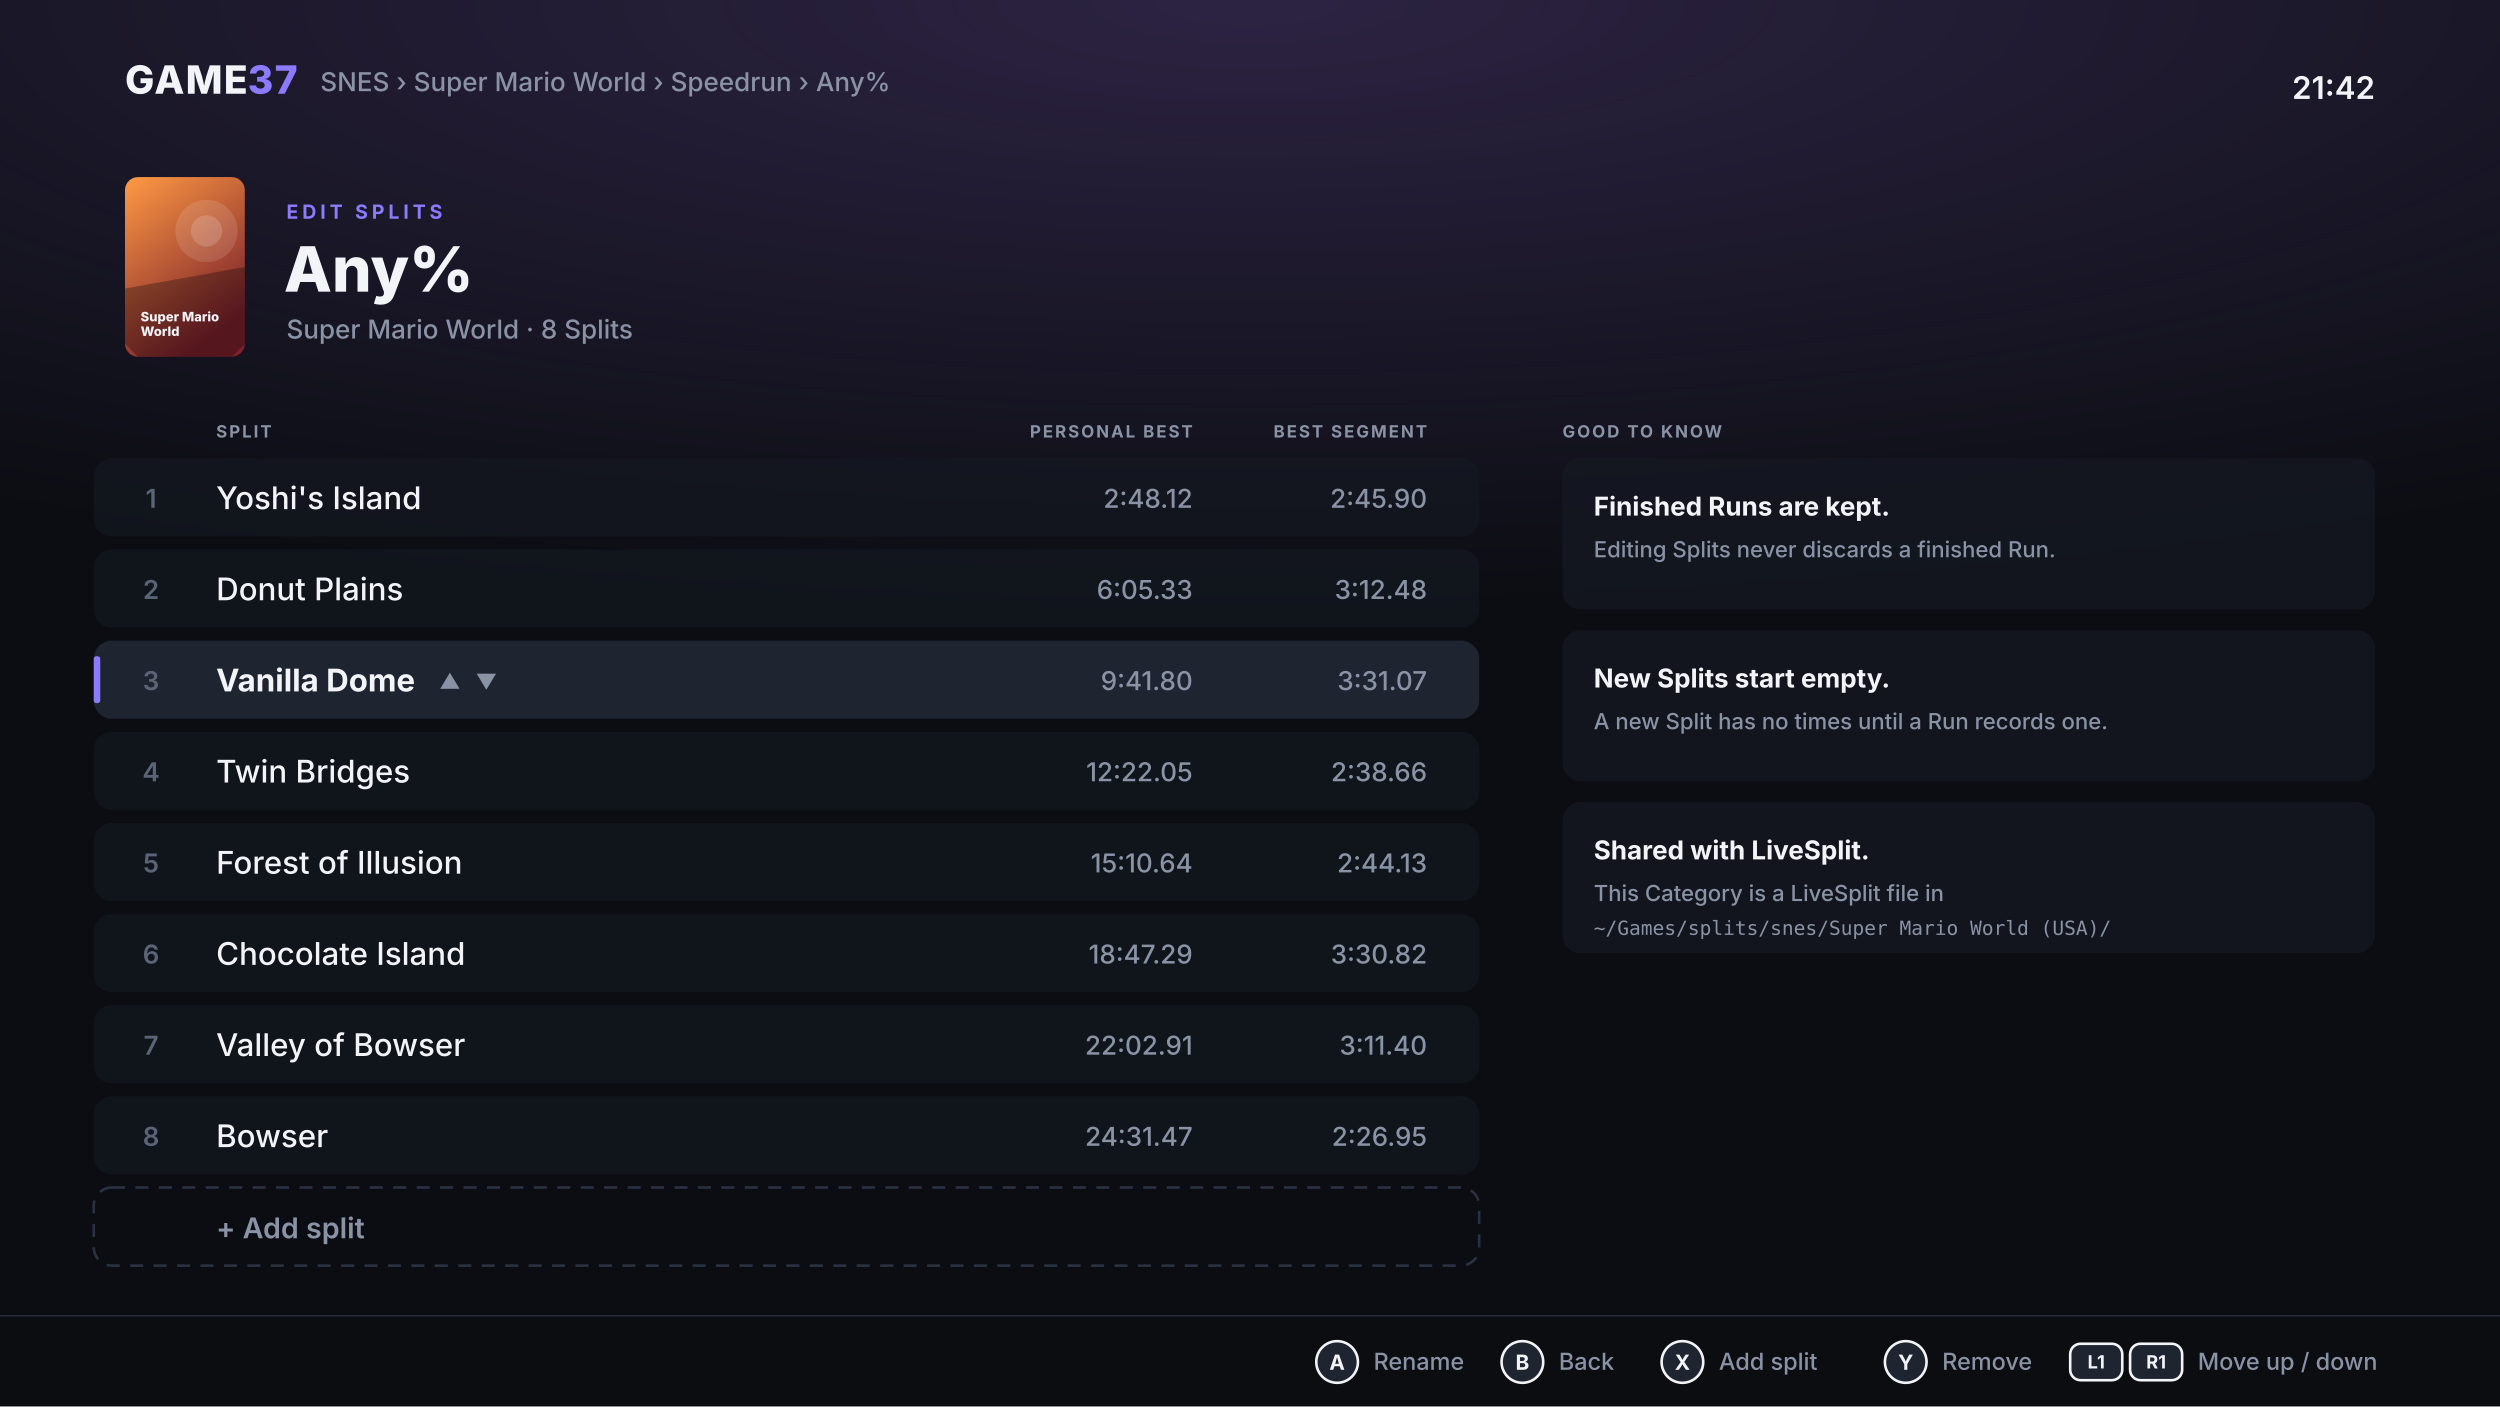
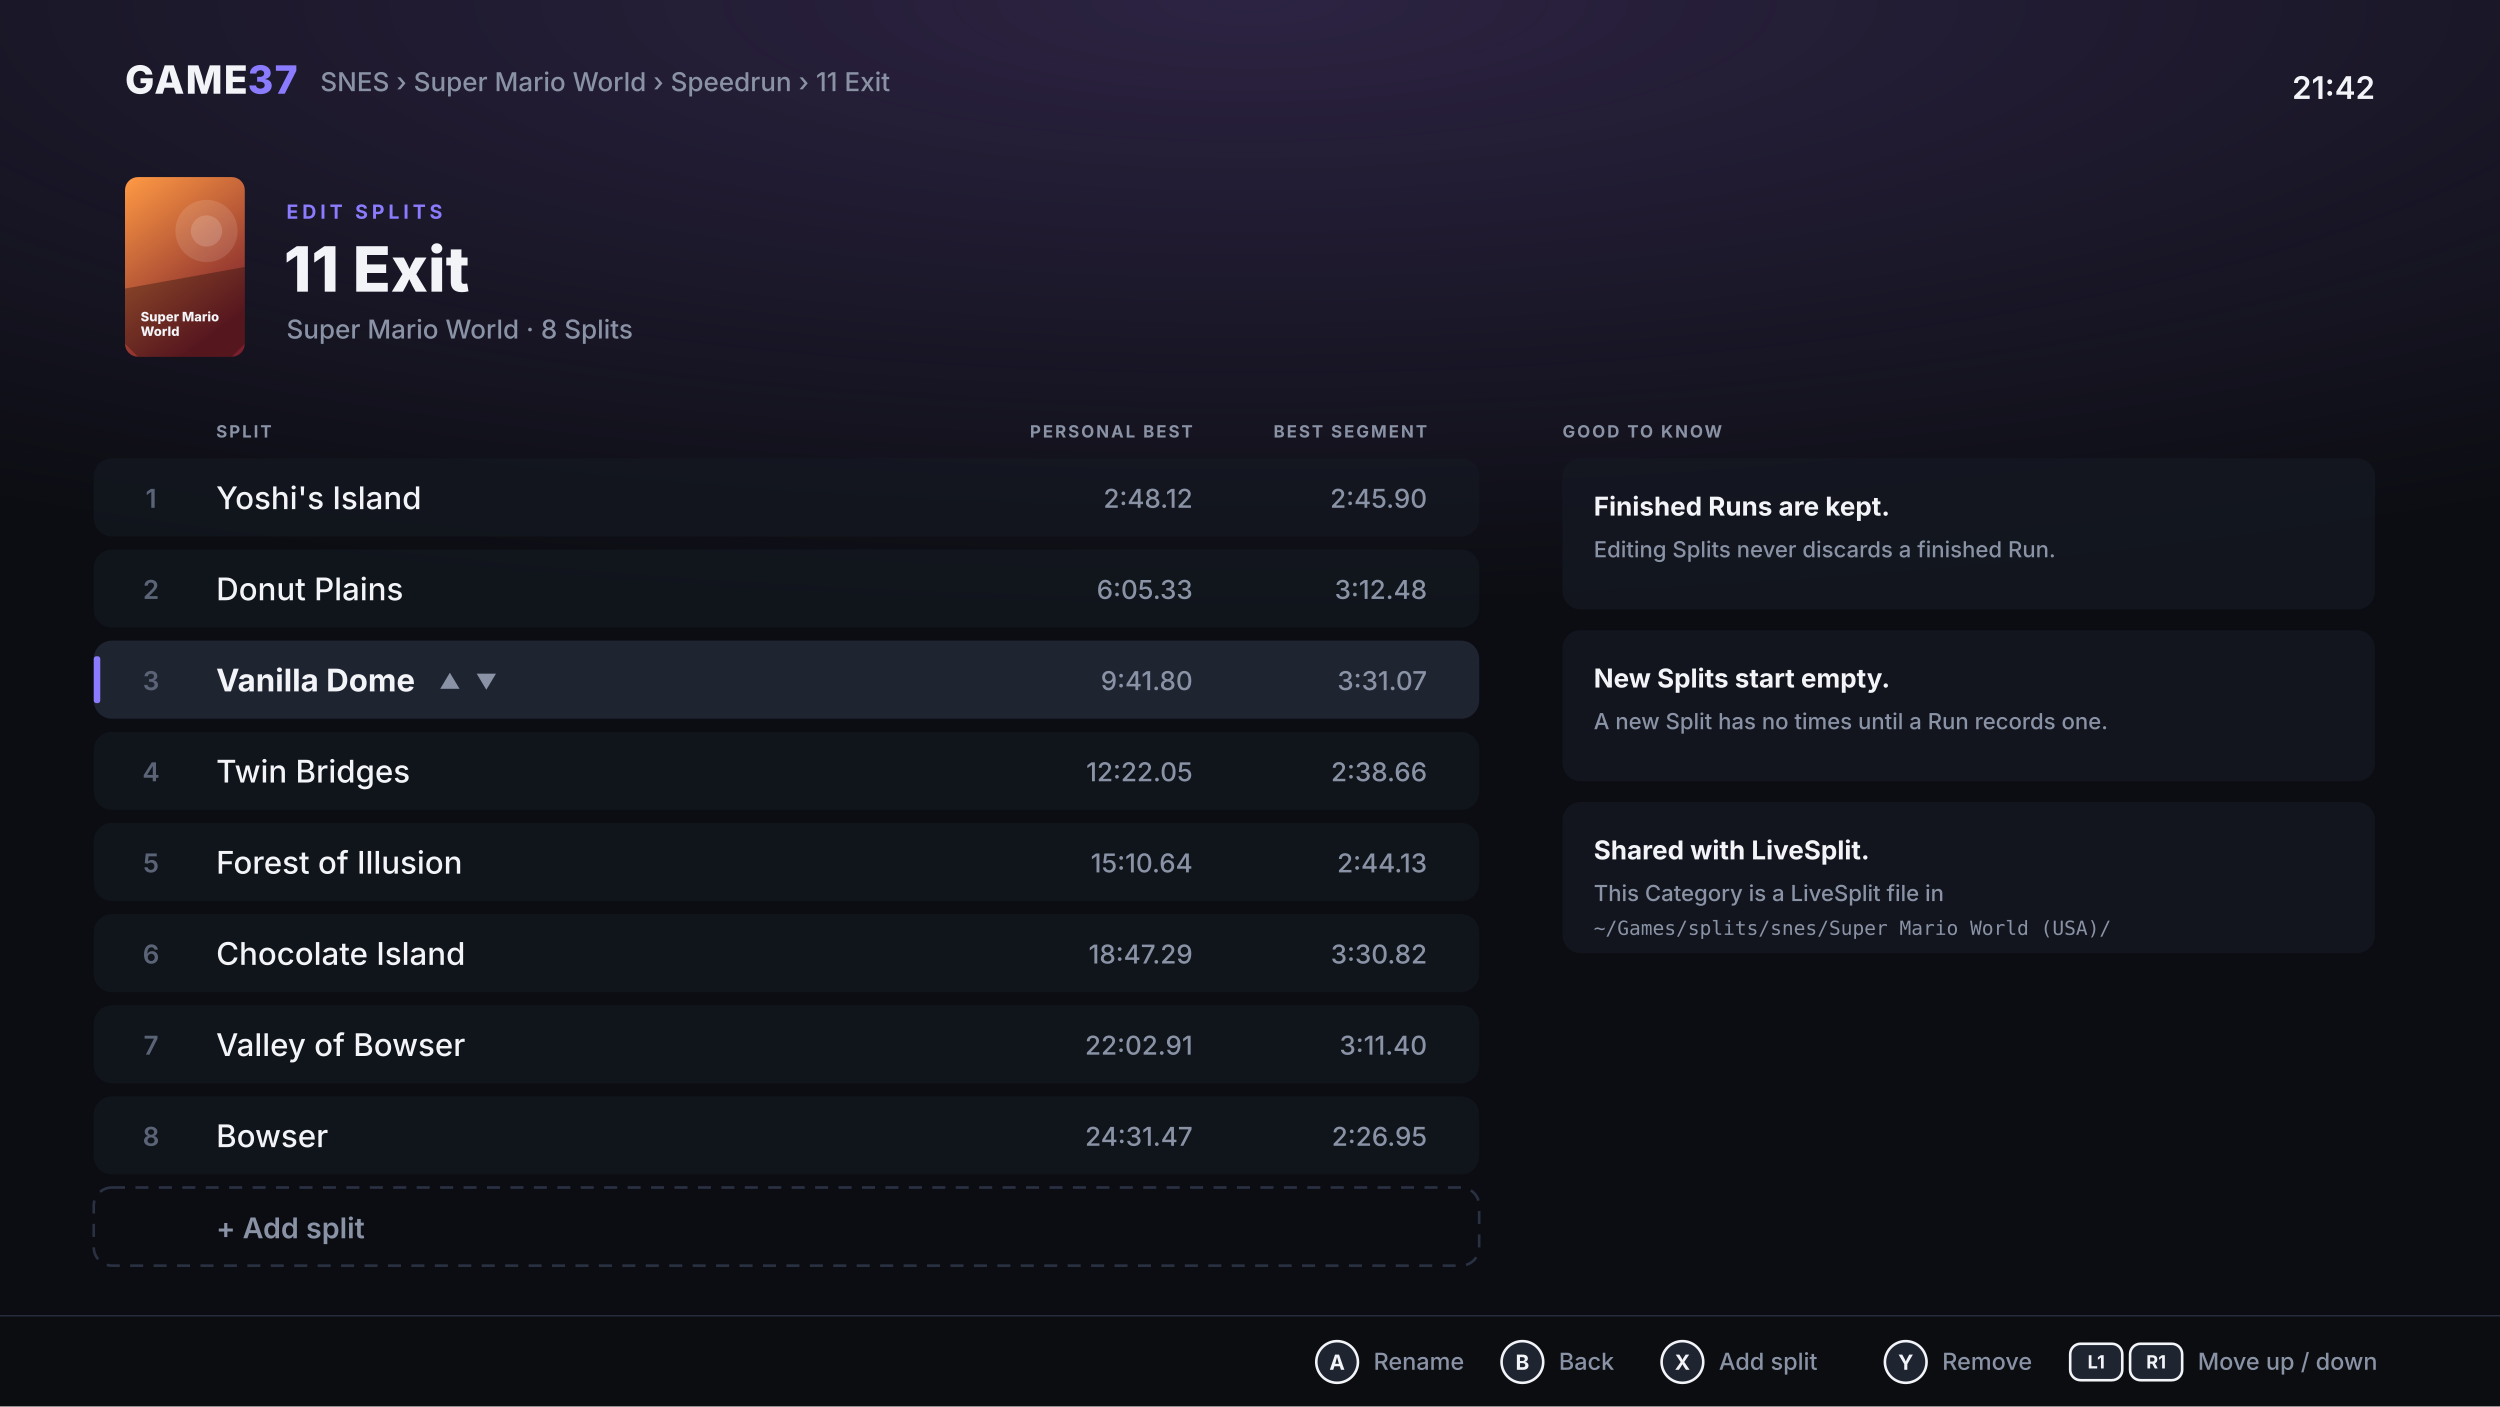
<svg xmlns="http://www.w3.org/2000/svg" width="1920" height="1080" viewBox="0 0 1920 1080">
  <defs>
    <radialGradient id="rg1" cx="0.5" cy="0" r="0.9">
      <stop offset="0" stop-color="#6A4C9C" stop-opacity="0.35" />
      <stop offset="1" stop-color="#6A4C9C" stop-opacity="0" />
    </radialGradient>
    <linearGradient id="lg2" x1="0" y1="0" x2="0.5" y2="1">
      <stop offset="0" stop-color="#FF9A44" stop-opacity="1" />
      <stop offset="1" stop-color="#7A1F2B" stop-opacity="1" />
    </linearGradient>
  </defs>
  <rect x="0.0" y="0.0" width="1920.0" height="1080.0" rx="0" fill="#0B0D12" fill-opacity="1" />
  <rect x="0.0" y="0.0" width="1920.0" height="520.0" rx="0" fill="url(#rg1)" fill-opacity="1" />
  <text x="96" y="72" font-family="Inter, 'Helvetica Neue', Arial, sans-serif" font-size="30" font-weight="800" fill="#F2F4F8" letter-spacing="1">GAME<tspan fill="#8B7BFF">37</tspan>
  </text>
-   <text x="246.0" y="70.0" font-family="Inter, 'Helvetica Neue', Arial, sans-serif" font-size="20" font-weight="500" fill="#8A93A6" fill-opacity="1" text-anchor="start" letter-spacing="0">SNES   ›   Super Mario World   ›   Speedrun   ›   Any%</text>
+   <text x="246.0" y="70.0" font-family="Inter, 'Helvetica Neue', Arial, sans-serif" font-size="20" font-weight="500" fill="#8A93A6" fill-opacity="1" text-anchor="start" letter-spacing="0">SNES   ›   Super Mario World   ›   Speedrun   ›   11 Exit</text>
  <text x="1824.0" y="76.0" font-family="Inter, 'Helvetica Neue', Arial, sans-serif" font-size="24" font-weight="600" fill="#F2F4F8" fill-opacity="1" text-anchor="end" letter-spacing="0">21:42</text>
  <rect x="96.0" y="136.0" width="92.0" height="138.0" rx="10" fill="url(#lg2)" fill-opacity="1" />
  <circle cx="158.6" cy="177.4" r="23.9" fill="#FFFFFF" fill-opacity="0.12" />
  <circle cx="158.6" cy="177.4" r="12.0" fill="#FFFFFF" fill-opacity="0.16" />
  <polygon points="96,221.6 188,205.0 188,264.0 178,274.0 106,274.0 96,264.0" fill="#000000" fill-opacity=".3" />
  <text x="108.0" y="246.8" font-family="Inter, 'Helvetica Neue', Arial, sans-serif" font-size="10" font-weight="800" fill="#F2F4F8" fill-opacity="1" text-anchor="start" letter-spacing="0">Super Mario</text>
  <text x="108.0" y="258.0" font-family="Inter, 'Helvetica Neue', Arial, sans-serif" font-size="10" font-weight="800" fill="#F2F4F8" fill-opacity="1" text-anchor="start" letter-spacing="0">World</text>
  <text x="220.0" y="168.0" font-family="Inter, 'Helvetica Neue', Arial, sans-serif" font-size="15" font-weight="700" fill="#8B7BFF" fill-opacity="1" text-anchor="start" letter-spacing="3">EDIT SPLITS</text>
-   <text x="218.0" y="224.0" font-family="Inter, 'Helvetica Neue', Arial, sans-serif" font-size="48" font-weight="800" fill="#F2F4F8" fill-opacity="1" text-anchor="start" letter-spacing="0">Any%</text>
+   <text x="218.0" y="224.0" font-family="Inter, 'Helvetica Neue', Arial, sans-serif" font-size="48" font-weight="800" fill="#F2F4F8" fill-opacity="1" text-anchor="start" letter-spacing="0">11 Exit</text>
  <text x="220.0" y="260.0" font-family="Inter, 'Helvetica Neue', Arial, sans-serif" font-size="20" font-weight="500" fill="#8A93A6" fill-opacity="1" text-anchor="start" letter-spacing="0">Super Mario World  ·  8 Splits</text>
  <text x="166.0" y="336.0" font-family="Inter, 'Helvetica Neue', Arial, sans-serif" font-size="13" font-weight="700" fill="#8A93A6" fill-opacity="1" text-anchor="start" letter-spacing="1.5">SPLIT</text>
  <text x="916.0" y="336.0" font-family="Inter, 'Helvetica Neue', Arial, sans-serif" font-size="13" font-weight="700" fill="#8A93A6" fill-opacity="1" text-anchor="end" letter-spacing="1.5">PERSONAL BEST</text>
  <text x="1096.0" y="336.0" font-family="Inter, 'Helvetica Neue', Arial, sans-serif" font-size="13" font-weight="700" fill="#8A93A6" fill-opacity="1" text-anchor="end" letter-spacing="1.5">BEST SEGMENT</text>
  <rect x="72.0" y="352.0" width="1064.0" height="60.0" rx="14" fill="#151922" fill-opacity="0.6" />
  <text x="116.0" y="390.0" font-family="Inter, 'Helvetica Neue', Arial, sans-serif" font-size="20" font-weight="600" fill="#5B6477" fill-opacity="1" text-anchor="middle" letter-spacing="0">1</text>
  <text x="166.0" y="391.0" font-family="Inter, 'Helvetica Neue', Arial, sans-serif" font-size="24" font-weight="500" fill="#F2F4F8" fill-opacity="1" text-anchor="start" letter-spacing="0">Yoshi's Island</text>
  <text x="916.0" y="390.0" font-family="Inter, 'Helvetica Neue', Arial, sans-serif" font-size="20" font-weight="500" fill="#8A93A6" fill-opacity="1" text-anchor="end" letter-spacing="0">2:48.12</text>
  <text x="1096.0" y="390.0" font-family="Inter, 'Helvetica Neue', Arial, sans-serif" font-size="20" font-weight="500" fill="#8A93A6" fill-opacity="1" text-anchor="end" letter-spacing="0">2:45.90</text>
  <rect x="72.0" y="422.0" width="1064.0" height="60.0" rx="14" fill="#151922" fill-opacity="0.6" />
  <text x="116.0" y="460.0" font-family="Inter, 'Helvetica Neue', Arial, sans-serif" font-size="20" font-weight="600" fill="#5B6477" fill-opacity="1" text-anchor="middle" letter-spacing="0">2</text>
  <text x="166.0" y="461.0" font-family="Inter, 'Helvetica Neue', Arial, sans-serif" font-size="24" font-weight="500" fill="#F2F4F8" fill-opacity="1" text-anchor="start" letter-spacing="0">Donut Plains</text>
  <text x="916.0" y="460.0" font-family="Inter, 'Helvetica Neue', Arial, sans-serif" font-size="20" font-weight="500" fill="#8A93A6" fill-opacity="1" text-anchor="end" letter-spacing="0">6:05.33</text>
  <text x="1096.0" y="460.0" font-family="Inter, 'Helvetica Neue', Arial, sans-serif" font-size="20" font-weight="500" fill="#8A93A6" fill-opacity="1" text-anchor="end" letter-spacing="0">3:12.48</text>
  <rect x="72.0" y="492.0" width="1064.0" height="60.0" rx="14" fill="#1F2431" fill-opacity="1" />
  <rect x="72.0" y="504.0" width="5.0" height="36.0" rx="2" fill="#8B7BFF" fill-opacity="1" />
  <text x="345.5" y="529.0" font-family="Inter, 'Helvetica Neue', Arial, sans-serif" font-size="16" font-weight="600" fill="#8A93A6" fill-opacity="1" text-anchor="middle" letter-spacing="0">▲</text>
  <text x="373.5" y="529.0" font-family="Inter, 'Helvetica Neue', Arial, sans-serif" font-size="16" font-weight="600" fill="#8A93A6" fill-opacity="1" text-anchor="middle" letter-spacing="0">▼</text>
  <text x="116.0" y="530.0" font-family="Inter, 'Helvetica Neue', Arial, sans-serif" font-size="20" font-weight="600" fill="#5B6477" fill-opacity="1" text-anchor="middle" letter-spacing="0">3</text>
  <text x="166.0" y="531.0" font-family="Inter, 'Helvetica Neue', Arial, sans-serif" font-size="24" font-weight="700" fill="#F2F4F8" fill-opacity="1" text-anchor="start" letter-spacing="0">Vanilla Dome</text>
  <text x="916.0" y="530.0" font-family="Inter, 'Helvetica Neue', Arial, sans-serif" font-size="20" font-weight="500" fill="#8A93A6" fill-opacity="1" text-anchor="end" letter-spacing="0">9:41.80</text>
  <text x="1096.0" y="530.0" font-family="Inter, 'Helvetica Neue', Arial, sans-serif" font-size="20" font-weight="500" fill="#8A93A6" fill-opacity="1" text-anchor="end" letter-spacing="0">3:31.07</text>
  <rect x="72.0" y="562.0" width="1064.0" height="60.0" rx="14" fill="#151922" fill-opacity="0.6" />
  <text x="116.0" y="600.0" font-family="Inter, 'Helvetica Neue', Arial, sans-serif" font-size="20" font-weight="600" fill="#5B6477" fill-opacity="1" text-anchor="middle" letter-spacing="0">4</text>
  <text x="166.0" y="601.0" font-family="Inter, 'Helvetica Neue', Arial, sans-serif" font-size="24" font-weight="500" fill="#F2F4F8" fill-opacity="1" text-anchor="start" letter-spacing="0">Twin Bridges</text>
  <text x="916.0" y="600.0" font-family="Inter, 'Helvetica Neue', Arial, sans-serif" font-size="20" font-weight="500" fill="#8A93A6" fill-opacity="1" text-anchor="end" letter-spacing="0">12:22.05</text>
  <text x="1096.0" y="600.0" font-family="Inter, 'Helvetica Neue', Arial, sans-serif" font-size="20" font-weight="500" fill="#8A93A6" fill-opacity="1" text-anchor="end" letter-spacing="0">2:38.66</text>
  <rect x="72.0" y="632.0" width="1064.0" height="60.0" rx="14" fill="#151922" fill-opacity="0.6" />
  <text x="116.0" y="670.0" font-family="Inter, 'Helvetica Neue', Arial, sans-serif" font-size="20" font-weight="600" fill="#5B6477" fill-opacity="1" text-anchor="middle" letter-spacing="0">5</text>
  <text x="166.0" y="671.0" font-family="Inter, 'Helvetica Neue', Arial, sans-serif" font-size="24" font-weight="500" fill="#F2F4F8" fill-opacity="1" text-anchor="start" letter-spacing="0">Forest of Illusion</text>
  <text x="916.0" y="670.0" font-family="Inter, 'Helvetica Neue', Arial, sans-serif" font-size="20" font-weight="500" fill="#8A93A6" fill-opacity="1" text-anchor="end" letter-spacing="0">15:10.64</text>
  <text x="1096.0" y="670.0" font-family="Inter, 'Helvetica Neue', Arial, sans-serif" font-size="20" font-weight="500" fill="#8A93A6" fill-opacity="1" text-anchor="end" letter-spacing="0">2:44.13</text>
  <rect x="72.0" y="702.0" width="1064.0" height="60.0" rx="14" fill="#151922" fill-opacity="0.6" />
  <text x="116.0" y="740.0" font-family="Inter, 'Helvetica Neue', Arial, sans-serif" font-size="20" font-weight="600" fill="#5B6477" fill-opacity="1" text-anchor="middle" letter-spacing="0">6</text>
  <text x="166.0" y="741.0" font-family="Inter, 'Helvetica Neue', Arial, sans-serif" font-size="24" font-weight="500" fill="#F2F4F8" fill-opacity="1" text-anchor="start" letter-spacing="0">Chocolate Island</text>
  <text x="916.0" y="740.0" font-family="Inter, 'Helvetica Neue', Arial, sans-serif" font-size="20" font-weight="500" fill="#8A93A6" fill-opacity="1" text-anchor="end" letter-spacing="0">18:47.29</text>
  <text x="1096.0" y="740.0" font-family="Inter, 'Helvetica Neue', Arial, sans-serif" font-size="20" font-weight="500" fill="#8A93A6" fill-opacity="1" text-anchor="end" letter-spacing="0">3:30.82</text>
  <rect x="72.0" y="772.0" width="1064.0" height="60.0" rx="14" fill="#151922" fill-opacity="0.6" />
  <text x="116.0" y="810.0" font-family="Inter, 'Helvetica Neue', Arial, sans-serif" font-size="20" font-weight="600" fill="#5B6477" fill-opacity="1" text-anchor="middle" letter-spacing="0">7</text>
  <text x="166.0" y="811.0" font-family="Inter, 'Helvetica Neue', Arial, sans-serif" font-size="24" font-weight="500" fill="#F2F4F8" fill-opacity="1" text-anchor="start" letter-spacing="0">Valley of Bowser</text>
  <text x="916.0" y="810.0" font-family="Inter, 'Helvetica Neue', Arial, sans-serif" font-size="20" font-weight="500" fill="#8A93A6" fill-opacity="1" text-anchor="end" letter-spacing="0">22:02.91</text>
  <text x="1096.0" y="810.0" font-family="Inter, 'Helvetica Neue', Arial, sans-serif" font-size="20" font-weight="500" fill="#8A93A6" fill-opacity="1" text-anchor="end" letter-spacing="0">3:11.40</text>
  <rect x="72.0" y="842.0" width="1064.0" height="60.0" rx="14" fill="#151922" fill-opacity="0.6" />
  <text x="116.0" y="880.0" font-family="Inter, 'Helvetica Neue', Arial, sans-serif" font-size="20" font-weight="600" fill="#5B6477" fill-opacity="1" text-anchor="middle" letter-spacing="0">8</text>
  <text x="166.0" y="881.0" font-family="Inter, 'Helvetica Neue', Arial, sans-serif" font-size="24" font-weight="500" fill="#F2F4F8" fill-opacity="1" text-anchor="start" letter-spacing="0">Bowser</text>
  <text x="916.0" y="880.0" font-family="Inter, 'Helvetica Neue', Arial, sans-serif" font-size="20" font-weight="500" fill="#8A93A6" fill-opacity="1" text-anchor="end" letter-spacing="0">24:31.47</text>
  <text x="1096.0" y="880.0" font-family="Inter, 'Helvetica Neue', Arial, sans-serif" font-size="20" font-weight="500" fill="#8A93A6" fill-opacity="1" text-anchor="end" letter-spacing="0">2:26.95</text>
  <rect x="72.0" y="912.0" width="1064.0" height="60.0" rx="14" fill="none" fill-opacity="1" stroke="#2A3142" stroke-width="2" stroke-dasharray="10 8" />
  <text x="166.0" y="951.0" font-family="Inter, 'Helvetica Neue', Arial, sans-serif" font-size="22" font-weight="600" fill="#8A93A6" fill-opacity="1" text-anchor="start" letter-spacing="0">+  Add split</text>
  <text x="1200.0" y="336.0" font-family="Inter, 'Helvetica Neue', Arial, sans-serif" font-size="13" font-weight="700" fill="#8A93A6" fill-opacity="1" text-anchor="start" letter-spacing="1.5">GOOD TO KNOW</text>
  <rect x="1200.0" y="352.0" width="624.0" height="116.0" rx="14" fill="#151922" fill-opacity="0.75" />
  <text x="1224.0" y="396.0" font-family="Inter, 'Helvetica Neue', Arial, sans-serif" font-size="20" font-weight="700" fill="#F2F4F8" fill-opacity="1" text-anchor="start" letter-spacing="0">Finished Runs are kept.</text>
  <text x="1224.0" y="428.0" font-family="Inter, 'Helvetica Neue', Arial, sans-serif" font-size="17" font-weight="500" fill="#8A93A6" fill-opacity="1" text-anchor="start" letter-spacing="0">Editing Splits never discards a finished Run.</text>
  <rect x="1200.0" y="484.0" width="624.0" height="116.0" rx="14" fill="#151922" fill-opacity="0.75" />
  <text x="1224.0" y="528.0" font-family="Inter, 'Helvetica Neue', Arial, sans-serif" font-size="20" font-weight="700" fill="#F2F4F8" fill-opacity="1" text-anchor="start" letter-spacing="0">New Splits start empty.</text>
  <text x="1224.0" y="560.0" font-family="Inter, 'Helvetica Neue', Arial, sans-serif" font-size="17" font-weight="500" fill="#8A93A6" fill-opacity="1" text-anchor="start" letter-spacing="0">A new Split has no times until a Run records one.</text>
  <rect x="1200.0" y="616.0" width="624.0" height="116.0" rx="14" fill="#151922" fill-opacity="0.75" />
  <text x="1224.0" y="660.0" font-family="Inter, 'Helvetica Neue', Arial, sans-serif" font-size="20" font-weight="700" fill="#F2F4F8" fill-opacity="1" text-anchor="start" letter-spacing="0">Shared with LiveSplit.</text>
  <text x="1224.0" y="692.0" font-family="Inter, 'Helvetica Neue', Arial, sans-serif" font-size="17" font-weight="500" fill="#8A93A6" fill-opacity="1" text-anchor="start" letter-spacing="0">This Category is a LiveSplit file in</text>
  <text x="1224.0" y="718.0" font-family="'JetBrains Mono', 'DejaVu Sans Mono', monospace" font-size="15" font-weight="400" fill="#8A93A6" fill-opacity="1" text-anchor="start" letter-spacing="0">~/Games/splits/snes/Super Mario World (USA)/</text>
  <rect x="0.0" y="1010.0" width="1920.0" height="70.0" rx="0" fill="#0B0D12" fill-opacity="0.92" />
  <rect x="0.0" y="1010.0" width="1920.0" height="1.0" rx="0" fill="#2A3142" fill-opacity="1" />
  <text x="1687.9" y="1052.0" font-family="Inter, 'Helvetica Neue', Arial, sans-serif" font-size="18" font-weight="500" fill="#8A93A6" fill-opacity="1" text-anchor="start" letter-spacing="0">Move up / down</text>
  <rect x="1635.9" y="1032.0" width="40.0" height="28.0" rx="8" fill="#1F2431" fill-opacity="1" stroke="#F2F4F8" stroke-width="2" />
  <text x="1655.9" y="1051.0" font-family="Inter, 'Helvetica Neue', Arial, sans-serif" font-size="14" font-weight="700" fill="#F2F4F8" fill-opacity="1" text-anchor="middle" letter-spacing="0">R1</text>
  <rect x="1589.9" y="1032.0" width="40.0" height="28.0" rx="8" fill="#1F2431" fill-opacity="1" stroke="#F2F4F8" stroke-width="2" />
  <text x="1609.9" y="1051.0" font-family="Inter, 'Helvetica Neue', Arial, sans-serif" font-size="14" font-weight="700" fill="#F2F4F8" fill-opacity="1" text-anchor="middle" letter-spacing="0">L1</text>
  <text x="1491.6" y="1052.0" font-family="Inter, 'Helvetica Neue', Arial, sans-serif" font-size="18" font-weight="500" fill="#8A93A6" fill-opacity="1" text-anchor="start" letter-spacing="0">Remove</text>
  <circle cx="1463.6" cy="1046.0" r="16.0" fill="#1F2431" fill-opacity="1" stroke="#F2F4F8" stroke-width="2" />
  <text x="1463.6" y="1052.0" font-family="Inter, 'Helvetica Neue', Arial, sans-serif" font-size="16" font-weight="700" fill="#F2F4F8" fill-opacity="1" text-anchor="middle" letter-spacing="0">Y</text>
  <text x="1320.1" y="1052.0" font-family="Inter, 'Helvetica Neue', Arial, sans-serif" font-size="18" font-weight="500" fill="#8A93A6" fill-opacity="1" text-anchor="start" letter-spacing="0">Add split</text>
  <circle cx="1292.1" cy="1046.0" r="16.0" fill="#1F2431" fill-opacity="1" stroke="#F2F4F8" stroke-width="2" />
  <text x="1292.1" y="1052.0" font-family="Inter, 'Helvetica Neue', Arial, sans-serif" font-size="16" font-weight="700" fill="#F2F4F8" fill-opacity="1" text-anchor="middle" letter-spacing="0">X</text>
  <text x="1197.2" y="1052.0" font-family="Inter, 'Helvetica Neue', Arial, sans-serif" font-size="18" font-weight="500" fill="#8A93A6" fill-opacity="1" text-anchor="start" letter-spacing="0">Back</text>
  <circle cx="1169.2" cy="1046.0" r="16.0" fill="#1F2431" fill-opacity="1" stroke="#F2F4F8" stroke-width="2" />
  <text x="1169.2" y="1052.0" font-family="Inter, 'Helvetica Neue', Arial, sans-serif" font-size="16" font-weight="700" fill="#F2F4F8" fill-opacity="1" text-anchor="middle" letter-spacing="0">B</text>
  <text x="1054.9" y="1052.0" font-family="Inter, 'Helvetica Neue', Arial, sans-serif" font-size="18" font-weight="500" fill="#8A93A6" fill-opacity="1" text-anchor="start" letter-spacing="0">Rename</text>
  <circle cx="1026.9" cy="1046.0" r="16.0" fill="#1F2431" fill-opacity="1" stroke="#F2F4F8" stroke-width="2" />
  <text x="1026.9" y="1052.0" font-family="Inter, 'Helvetica Neue', Arial, sans-serif" font-size="16" font-weight="700" fill="#F2F4F8" fill-opacity="1" text-anchor="middle" letter-spacing="0">A</text>
</svg>
